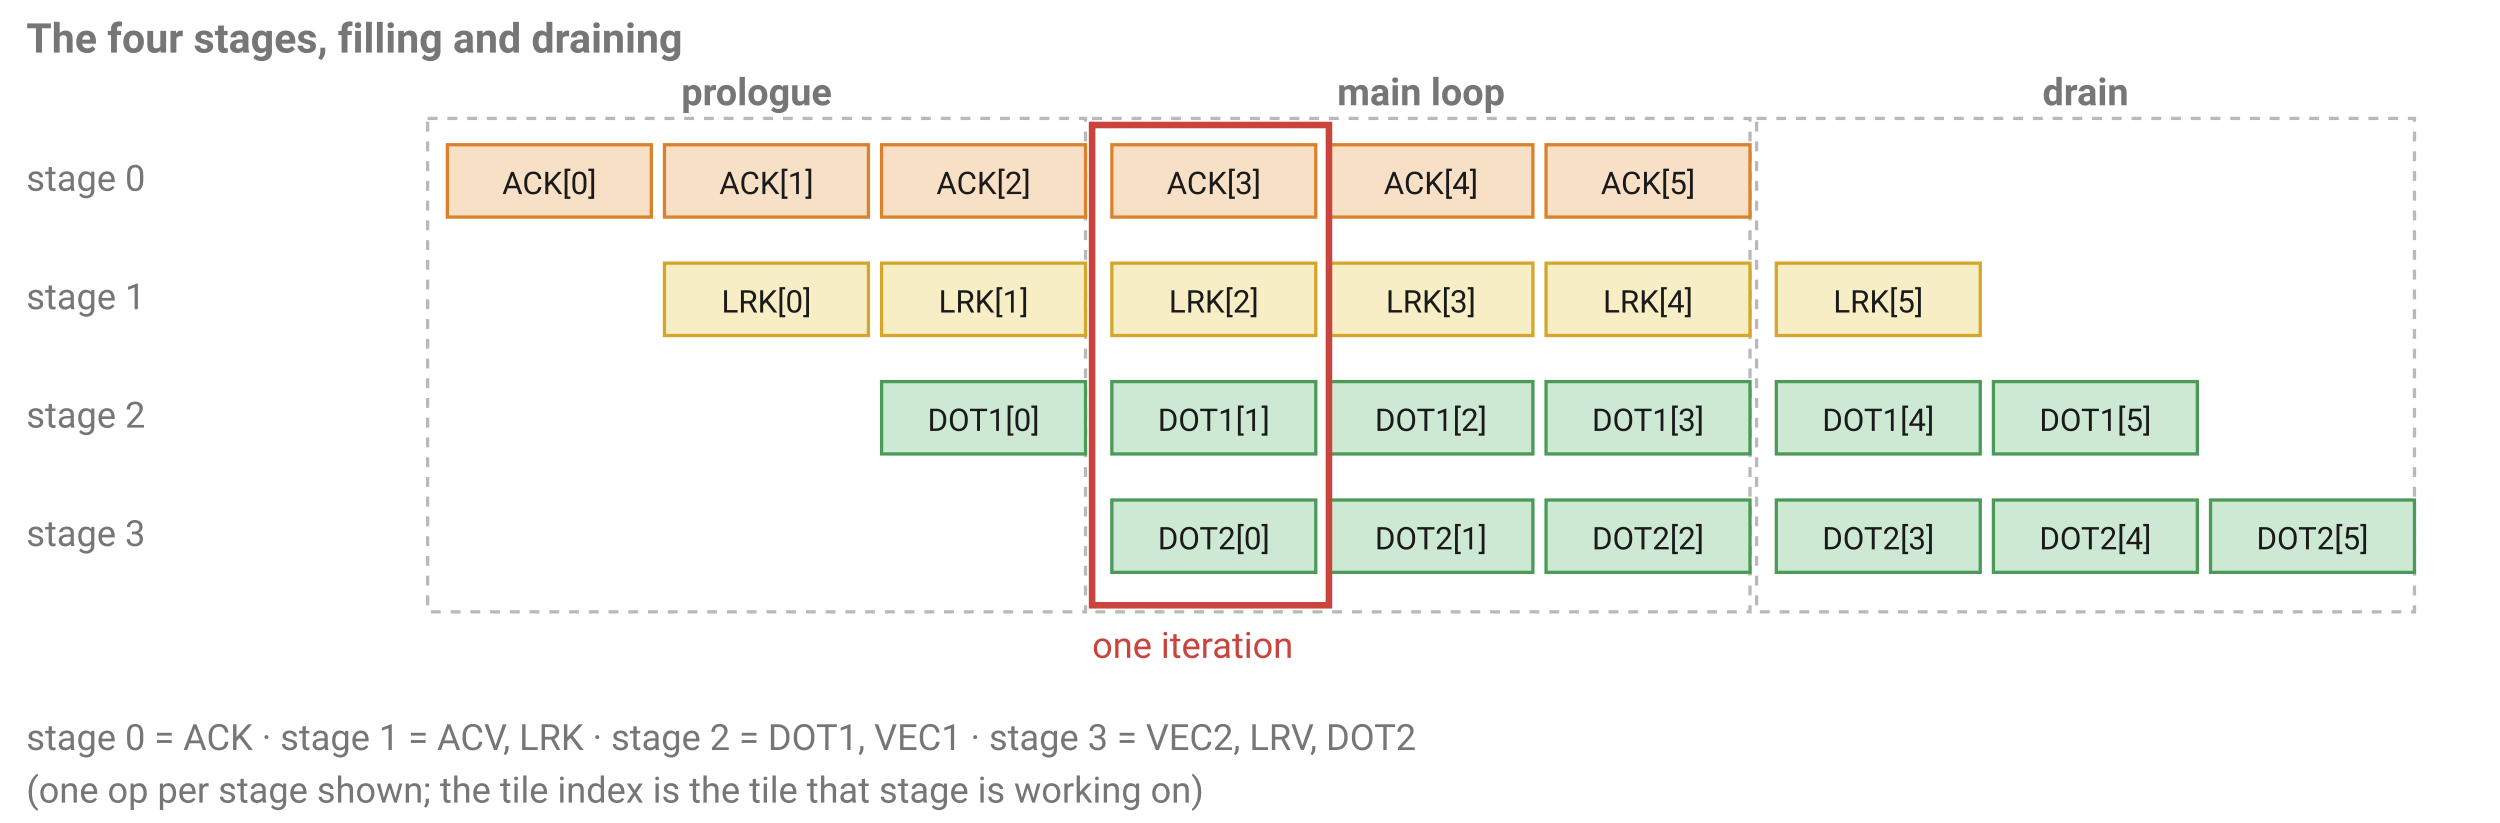
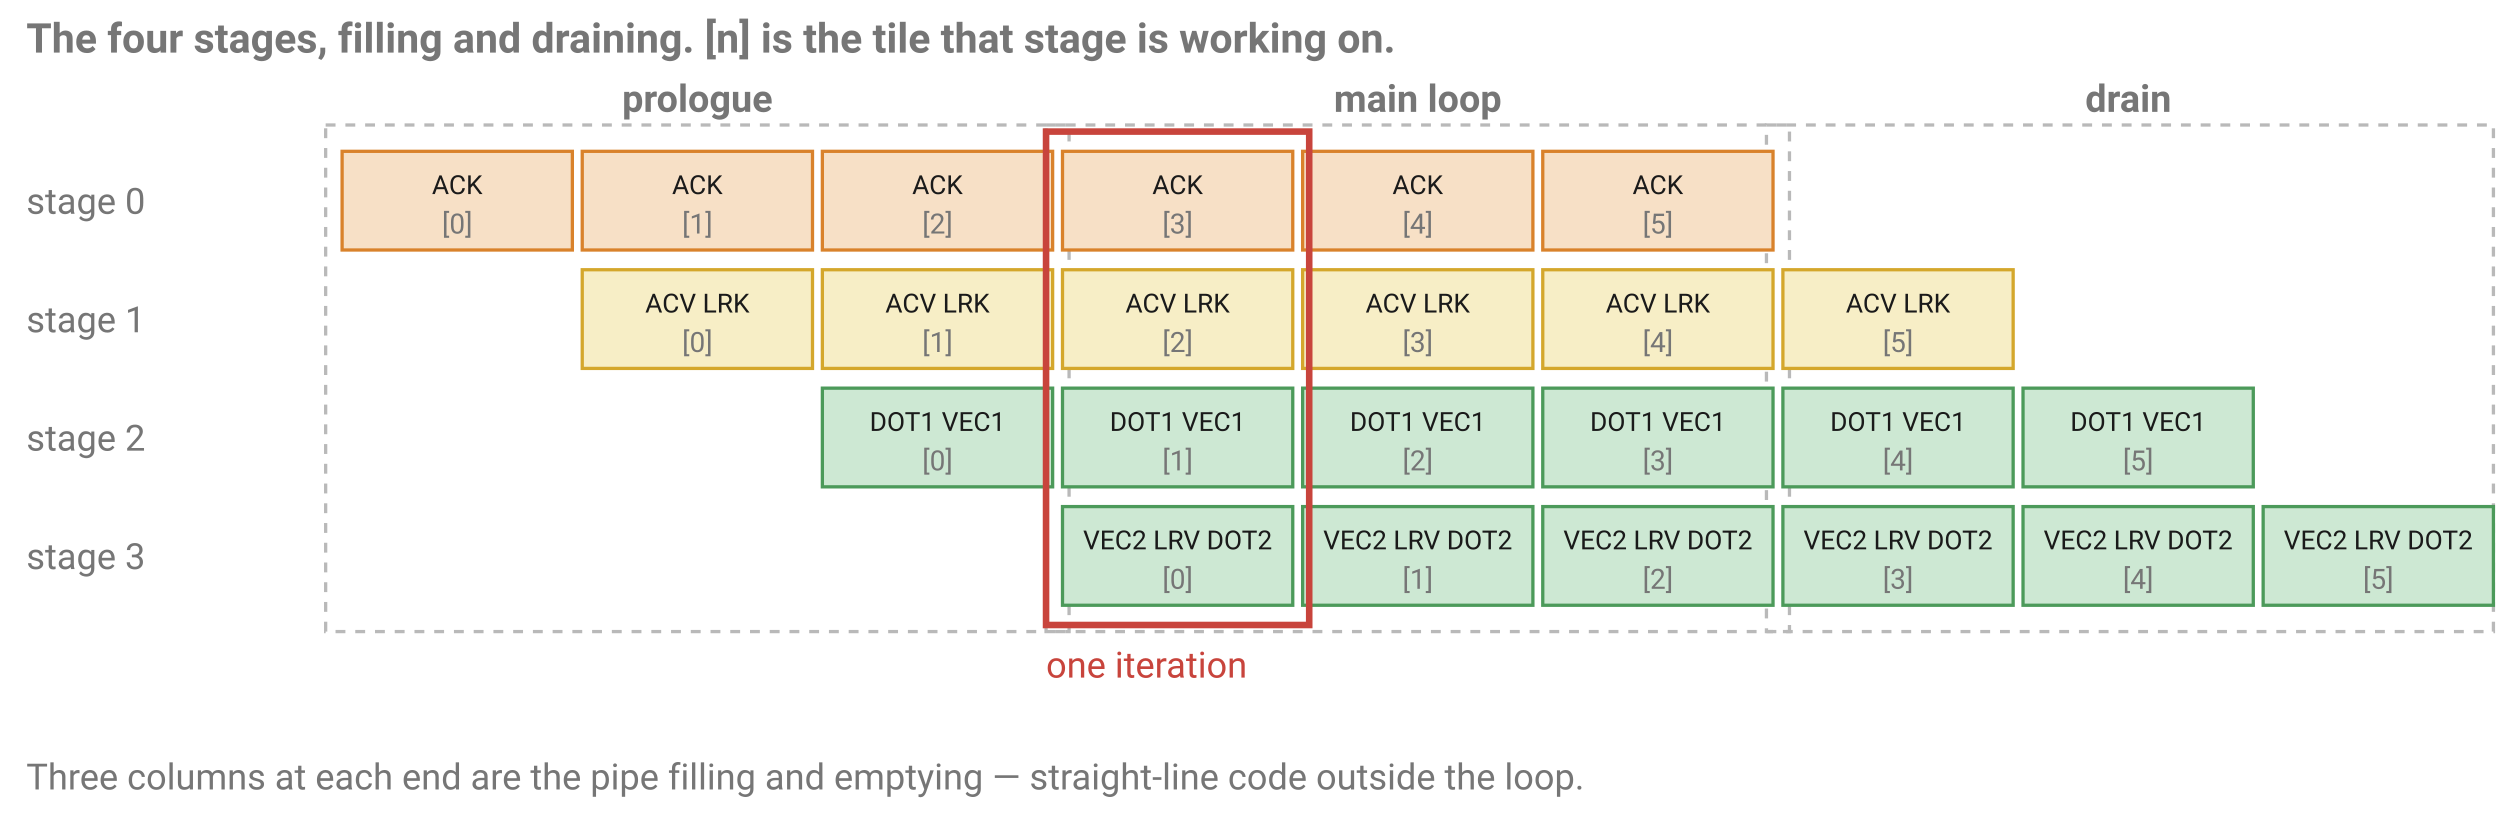
<svg xmlns="http://www.w3.org/2000/svg" viewBox="0 0 760 250" width="760" height="250" font-family="system-ui, -apple-system, Segoe UI, Roboto, sans-serif">
  <style>
-     .h    { font-size: 12.5px; font-weight: 600; fill: #767676; }
-     .row  { font-size: 11px; fill: #767676; }
-     .cell { font-size: 9.5px; fill: #1a1a1a; }
-     .ph   { font-size: 11.5px; font-weight: 600; fill: #767676; }
+     .h   { font-size: 12.5px; font-weight: 600; fill: #767676; }
+     .row { font-size: 11px; fill: #767676; }
+     .ops { font-size: 8px; fill: #1a1a1a; }
+     .tid { font-size: 8.5px; fill: #767676; }
+     .ph  { font-size: 11.5px; font-weight: 600; fill: #767676; }
+     .reg { stroke: #b9b9b9; stroke-width: 1; stroke-dasharray: 3 3; fill: none; }
    .body { fill: none; stroke: #c8443c; stroke-width: 2; }
-     .bl   { font-size: 11px; fill: #c8443c; }
-     .reg  { stroke: #b9b9b9; stroke-width: 1; stroke-dasharray: 3 3; fill: none; }
+     .bl  { font-size: 11px; fill: #c8443c; }
+     .note { font-size: 11px; fill: #767676; }
  </style>
-   <text class="h" x="8" y="16">The four stages, filling and draining</text>
-   <rect class="reg" x="130" y="36" width="200" height="150" />
-   <rect class="reg" x="332" y="36" width="200" height="150" />
-   <rect class="reg" x="534" y="36" width="200" height="150" />
-   <text class="ph" x="230" y="32" text-anchor="middle">prologue</text>
-   <text class="ph" x="432" y="32" text-anchor="middle">main loop</text>
-   <text class="ph" x="634" y="32" text-anchor="middle">drain</text>
-   <text class="row" x="8" y="58">stage 0</text>
-   <text class="row" x="8" y="94">stage 1</text>
-   <text class="row" x="8" y="130">stage 2</text>
-   <text class="row" x="8" y="166">stage 3</text>
-   <rect x="136" y="44" width="62" height="22" fill="#f7e0c6" stroke="#d9822b" />
-   <text class="cell" x="167" y="59" text-anchor="middle">ACK[0]</text>
-   <rect x="202" y="44" width="62" height="22" fill="#f7e0c6" stroke="#d9822b" />
-   <text class="cell" x="233" y="59" text-anchor="middle">ACK[1]</text>
-   <rect x="268" y="44" width="62" height="22" fill="#f7e0c6" stroke="#d9822b" />
-   <text class="cell" x="299" y="59" text-anchor="middle">ACK[2]</text>
-   <rect x="202" y="80" width="62" height="22" fill="#f7eec6" stroke="#d4a72c" />
-   <text class="cell" x="233" y="95" text-anchor="middle">LRK[0]</text>
-   <rect x="268" y="80" width="62" height="22" fill="#f7eec6" stroke="#d4a72c" />
-   <text class="cell" x="299" y="95" text-anchor="middle">LRK[1]</text>
-   <rect x="268" y="116" width="62" height="22" fill="#cde8d3" stroke="#4c9a5a" />
-   <text class="cell" x="299" y="131" text-anchor="middle">DOT1[0]</text>
-   <rect x="338" y="44" width="62" height="22" fill="#f7e0c6" stroke="#d9822b" />
-   <text class="cell" x="369" y="59" text-anchor="middle">ACK[3]</text>
-   <rect x="404" y="44" width="62" height="22" fill="#f7e0c6" stroke="#d9822b" />
-   <text class="cell" x="435" y="59" text-anchor="middle">ACK[4]</text>
-   <rect x="470" y="44" width="62" height="22" fill="#f7e0c6" stroke="#d9822b" />
-   <text class="cell" x="501" y="59" text-anchor="middle">ACK[5]</text>
-   <rect x="338" y="80" width="62" height="22" fill="#f7eec6" stroke="#d4a72c" />
-   <text class="cell" x="369" y="95" text-anchor="middle">LRK[2]</text>
-   <rect x="404" y="80" width="62" height="22" fill="#f7eec6" stroke="#d4a72c" />
-   <text class="cell" x="435" y="95" text-anchor="middle">LRK[3]</text>
-   <rect x="470" y="80" width="62" height="22" fill="#f7eec6" stroke="#d4a72c" />
-   <text class="cell" x="501" y="95" text-anchor="middle">LRK[4]</text>
-   <rect x="338" y="116" width="62" height="22" fill="#cde8d3" stroke="#4c9a5a" />
-   <text class="cell" x="369" y="131" text-anchor="middle">DOT1[1]</text>
-   <rect x="404" y="116" width="62" height="22" fill="#cde8d3" stroke="#4c9a5a" />
-   <text class="cell" x="435" y="131" text-anchor="middle">DOT1[2]</text>
-   <rect x="470" y="116" width="62" height="22" fill="#cde8d3" stroke="#4c9a5a" />
-   <text class="cell" x="501" y="131" text-anchor="middle">DOT1[3]</text>
-   <rect x="338" y="152" width="62" height="22" fill="#cde8d3" stroke="#4c9a5a" />
-   <text class="cell" x="369" y="167" text-anchor="middle">DOT2[0]</text>
-   <rect x="404" y="152" width="62" height="22" fill="#cde8d3" stroke="#4c9a5a" />
-   <text class="cell" x="435" y="167" text-anchor="middle">DOT2[1]</text>
-   <rect x="470" y="152" width="62" height="22" fill="#cde8d3" stroke="#4c9a5a" />
-   <text class="cell" x="501" y="167" text-anchor="middle">DOT2[2]</text>
-   <rect x="540" y="80" width="62" height="22" fill="#f7eec6" stroke="#d4a72c" />
-   <text class="cell" x="571" y="95" text-anchor="middle">LRK[5]</text>
-   <rect x="540" y="116" width="62" height="22" fill="#cde8d3" stroke="#4c9a5a" />
-   <text class="cell" x="571" y="131" text-anchor="middle">DOT1[4]</text>
-   <rect x="606" y="116" width="62" height="22" fill="#cde8d3" stroke="#4c9a5a" />
-   <text class="cell" x="637" y="131" text-anchor="middle">DOT1[5]</text>
-   <rect x="540" y="152" width="62" height="22" fill="#cde8d3" stroke="#4c9a5a" />
-   <text class="cell" x="571" y="167" text-anchor="middle">DOT2[3]</text>
-   <rect x="606" y="152" width="62" height="22" fill="#cde8d3" stroke="#4c9a5a" />
-   <text class="cell" x="637" y="167" text-anchor="middle">DOT2[4]</text>
-   <rect x="672" y="152" width="62" height="22" fill="#cde8d3" stroke="#4c9a5a" />
-   <text class="cell" x="703" y="167" text-anchor="middle">DOT2[5]</text>
-   <rect class="body" x="332" y="38" width="72" height="146" />
-   <text class="bl" x="332" y="200">one iteration</text>
-   <text class="row" x="8" y="228">stage 0 = ACK · stage 1 = ACV, LRK · stage 2 = DOT1, VEC1 · stage 3 = VEC2, LRV, DOT2</text>
-   <text class="row" x="8" y="244">(one op per stage shown; the tile index is the tile that stage is working on)</text>
+   <text class="h" x="8" y="16">The four stages, filling and draining. [n] is the tile that stage is working on.</text>
+   <rect class="reg" x="99" y="38" width="226" height="154" />
+   <text class="ph" x="212.0" y="34" text-anchor="middle">prologue</text>
+   <rect class="reg" x="318" y="38" width="226" height="154" />
+   <text class="ph" x="431.0" y="34" text-anchor="middle">main loop</text>
+   <rect class="reg" x="537" y="38" width="221" height="154" />
+   <text class="ph" x="647.0" y="34" text-anchor="middle">drain</text>
+   <text class="row" x="8" y="65">stage 0</text>
+   <text class="row" x="8" y="101">stage 1</text>
+   <text class="row" x="8" y="137">stage 2</text>
+   <text class="row" x="8" y="173">stage 3</text>
+   <rect x="104" y="46" width="70" height="30" fill="#f7e0c6" stroke="#d9822b" />
+   <text class="ops" x="139.0" y="59" text-anchor="middle">ACK</text>
+   <text class="tid" x="139.0" y="71" text-anchor="middle">[0]</text>
+   <rect x="177" y="46" width="70" height="30" fill="#f7e0c6" stroke="#d9822b" />
+   <text class="ops" x="212.0" y="59" text-anchor="middle">ACK</text>
+   <text class="tid" x="212.0" y="71" text-anchor="middle">[1]</text>
+   <rect x="250" y="46" width="70" height="30" fill="#f7e0c6" stroke="#d9822b" />
+   <text class="ops" x="285.0" y="59" text-anchor="middle">ACK</text>
+   <text class="tid" x="285.0" y="71" text-anchor="middle">[2]</text>
+   <rect x="323" y="46" width="70" height="30" fill="#f7e0c6" stroke="#d9822b" />
+   <text class="ops" x="358.0" y="59" text-anchor="middle">ACK</text>
+   <text class="tid" x="358.0" y="71" text-anchor="middle">[3]</text>
+   <rect x="396" y="46" width="70" height="30" fill="#f7e0c6" stroke="#d9822b" />
+   <text class="ops" x="431.0" y="59" text-anchor="middle">ACK</text>
+   <text class="tid" x="431.0" y="71" text-anchor="middle">[4]</text>
+   <rect x="469" y="46" width="70" height="30" fill="#f7e0c6" stroke="#d9822b" />
+   <text class="ops" x="504.0" y="59" text-anchor="middle">ACK</text>
+   <text class="tid" x="504.0" y="71" text-anchor="middle">[5]</text>
+   <rect x="177" y="82" width="70" height="30" fill="#f7eec6" stroke="#d4a72c" />
+   <text class="ops" x="212.0" y="95" text-anchor="middle">ACV LRK</text>
+   <text class="tid" x="212.0" y="107" text-anchor="middle">[0]</text>
+   <rect x="250" y="82" width="70" height="30" fill="#f7eec6" stroke="#d4a72c" />
+   <text class="ops" x="285.0" y="95" text-anchor="middle">ACV LRK</text>
+   <text class="tid" x="285.0" y="107" text-anchor="middle">[1]</text>
+   <rect x="323" y="82" width="70" height="30" fill="#f7eec6" stroke="#d4a72c" />
+   <text class="ops" x="358.0" y="95" text-anchor="middle">ACV LRK</text>
+   <text class="tid" x="358.0" y="107" text-anchor="middle">[2]</text>
+   <rect x="396" y="82" width="70" height="30" fill="#f7eec6" stroke="#d4a72c" />
+   <text class="ops" x="431.0" y="95" text-anchor="middle">ACV LRK</text>
+   <text class="tid" x="431.0" y="107" text-anchor="middle">[3]</text>
+   <rect x="469" y="82" width="70" height="30" fill="#f7eec6" stroke="#d4a72c" />
+   <text class="ops" x="504.0" y="95" text-anchor="middle">ACV LRK</text>
+   <text class="tid" x="504.0" y="107" text-anchor="middle">[4]</text>
+   <rect x="542" y="82" width="70" height="30" fill="#f7eec6" stroke="#d4a72c" />
+   <text class="ops" x="577.0" y="95" text-anchor="middle">ACV LRK</text>
+   <text class="tid" x="577.0" y="107" text-anchor="middle">[5]</text>
+   <rect x="250" y="118" width="70" height="30" fill="#cde8d3" stroke="#4c9a5a" />
+   <text class="ops" x="285.0" y="131" text-anchor="middle">DOT1 VEC1</text>
+   <text class="tid" x="285.0" y="143" text-anchor="middle">[0]</text>
+   <rect x="323" y="118" width="70" height="30" fill="#cde8d3" stroke="#4c9a5a" />
+   <text class="ops" x="358.0" y="131" text-anchor="middle">DOT1 VEC1</text>
+   <text class="tid" x="358.0" y="143" text-anchor="middle">[1]</text>
+   <rect x="396" y="118" width="70" height="30" fill="#cde8d3" stroke="#4c9a5a" />
+   <text class="ops" x="431.0" y="131" text-anchor="middle">DOT1 VEC1</text>
+   <text class="tid" x="431.0" y="143" text-anchor="middle">[2]</text>
+   <rect x="469" y="118" width="70" height="30" fill="#cde8d3" stroke="#4c9a5a" />
+   <text class="ops" x="504.0" y="131" text-anchor="middle">DOT1 VEC1</text>
+   <text class="tid" x="504.0" y="143" text-anchor="middle">[3]</text>
+   <rect x="542" y="118" width="70" height="30" fill="#cde8d3" stroke="#4c9a5a" />
+   <text class="ops" x="577.0" y="131" text-anchor="middle">DOT1 VEC1</text>
+   <text class="tid" x="577.0" y="143" text-anchor="middle">[4]</text>
+   <rect x="615" y="118" width="70" height="30" fill="#cde8d3" stroke="#4c9a5a" />
+   <text class="ops" x="650.0" y="131" text-anchor="middle">DOT1 VEC1</text>
+   <text class="tid" x="650.0" y="143" text-anchor="middle">[5]</text>
+   <rect x="323" y="154" width="70" height="30" fill="#cde8d3" stroke="#4c9a5a" />
+   <text class="ops" x="358.0" y="167" text-anchor="middle">VEC2 LRV DOT2</text>
+   <text class="tid" x="358.0" y="179" text-anchor="middle">[0]</text>
+   <rect x="396" y="154" width="70" height="30" fill="#cde8d3" stroke="#4c9a5a" />
+   <text class="ops" x="431.0" y="167" text-anchor="middle">VEC2 LRV DOT2</text>
+   <text class="tid" x="431.0" y="179" text-anchor="middle">[1]</text>
+   <rect x="469" y="154" width="70" height="30" fill="#cde8d3" stroke="#4c9a5a" />
+   <text class="ops" x="504.0" y="167" text-anchor="middle">VEC2 LRV DOT2</text>
+   <text class="tid" x="504.0" y="179" text-anchor="middle">[2]</text>
+   <rect x="542" y="154" width="70" height="30" fill="#cde8d3" stroke="#4c9a5a" />
+   <text class="ops" x="577.0" y="167" text-anchor="middle">VEC2 LRV DOT2</text>
+   <text class="tid" x="577.0" y="179" text-anchor="middle">[3]</text>
+   <rect x="615" y="154" width="70" height="30" fill="#cde8d3" stroke="#4c9a5a" />
+   <text class="ops" x="650.0" y="167" text-anchor="middle">VEC2 LRV DOT2</text>
+   <text class="tid" x="650.0" y="179" text-anchor="middle">[4]</text>
+   <rect x="688" y="154" width="70" height="30" fill="#cde8d3" stroke="#4c9a5a" />
+   <text class="ops" x="723.0" y="167" text-anchor="middle">VEC2 LRV DOT2</text>
+   <text class="tid" x="723.0" y="179" text-anchor="middle">[5]</text>
+   <rect class="body" x="318" y="40" width="80" height="150" />
+   <text class="bl" x="318" y="206">one iteration</text>
+   <text class="note" x="8" y="240">Three columns at each end are the pipe filling and emptying — straight-line code outside the loop.</text>
</svg>
